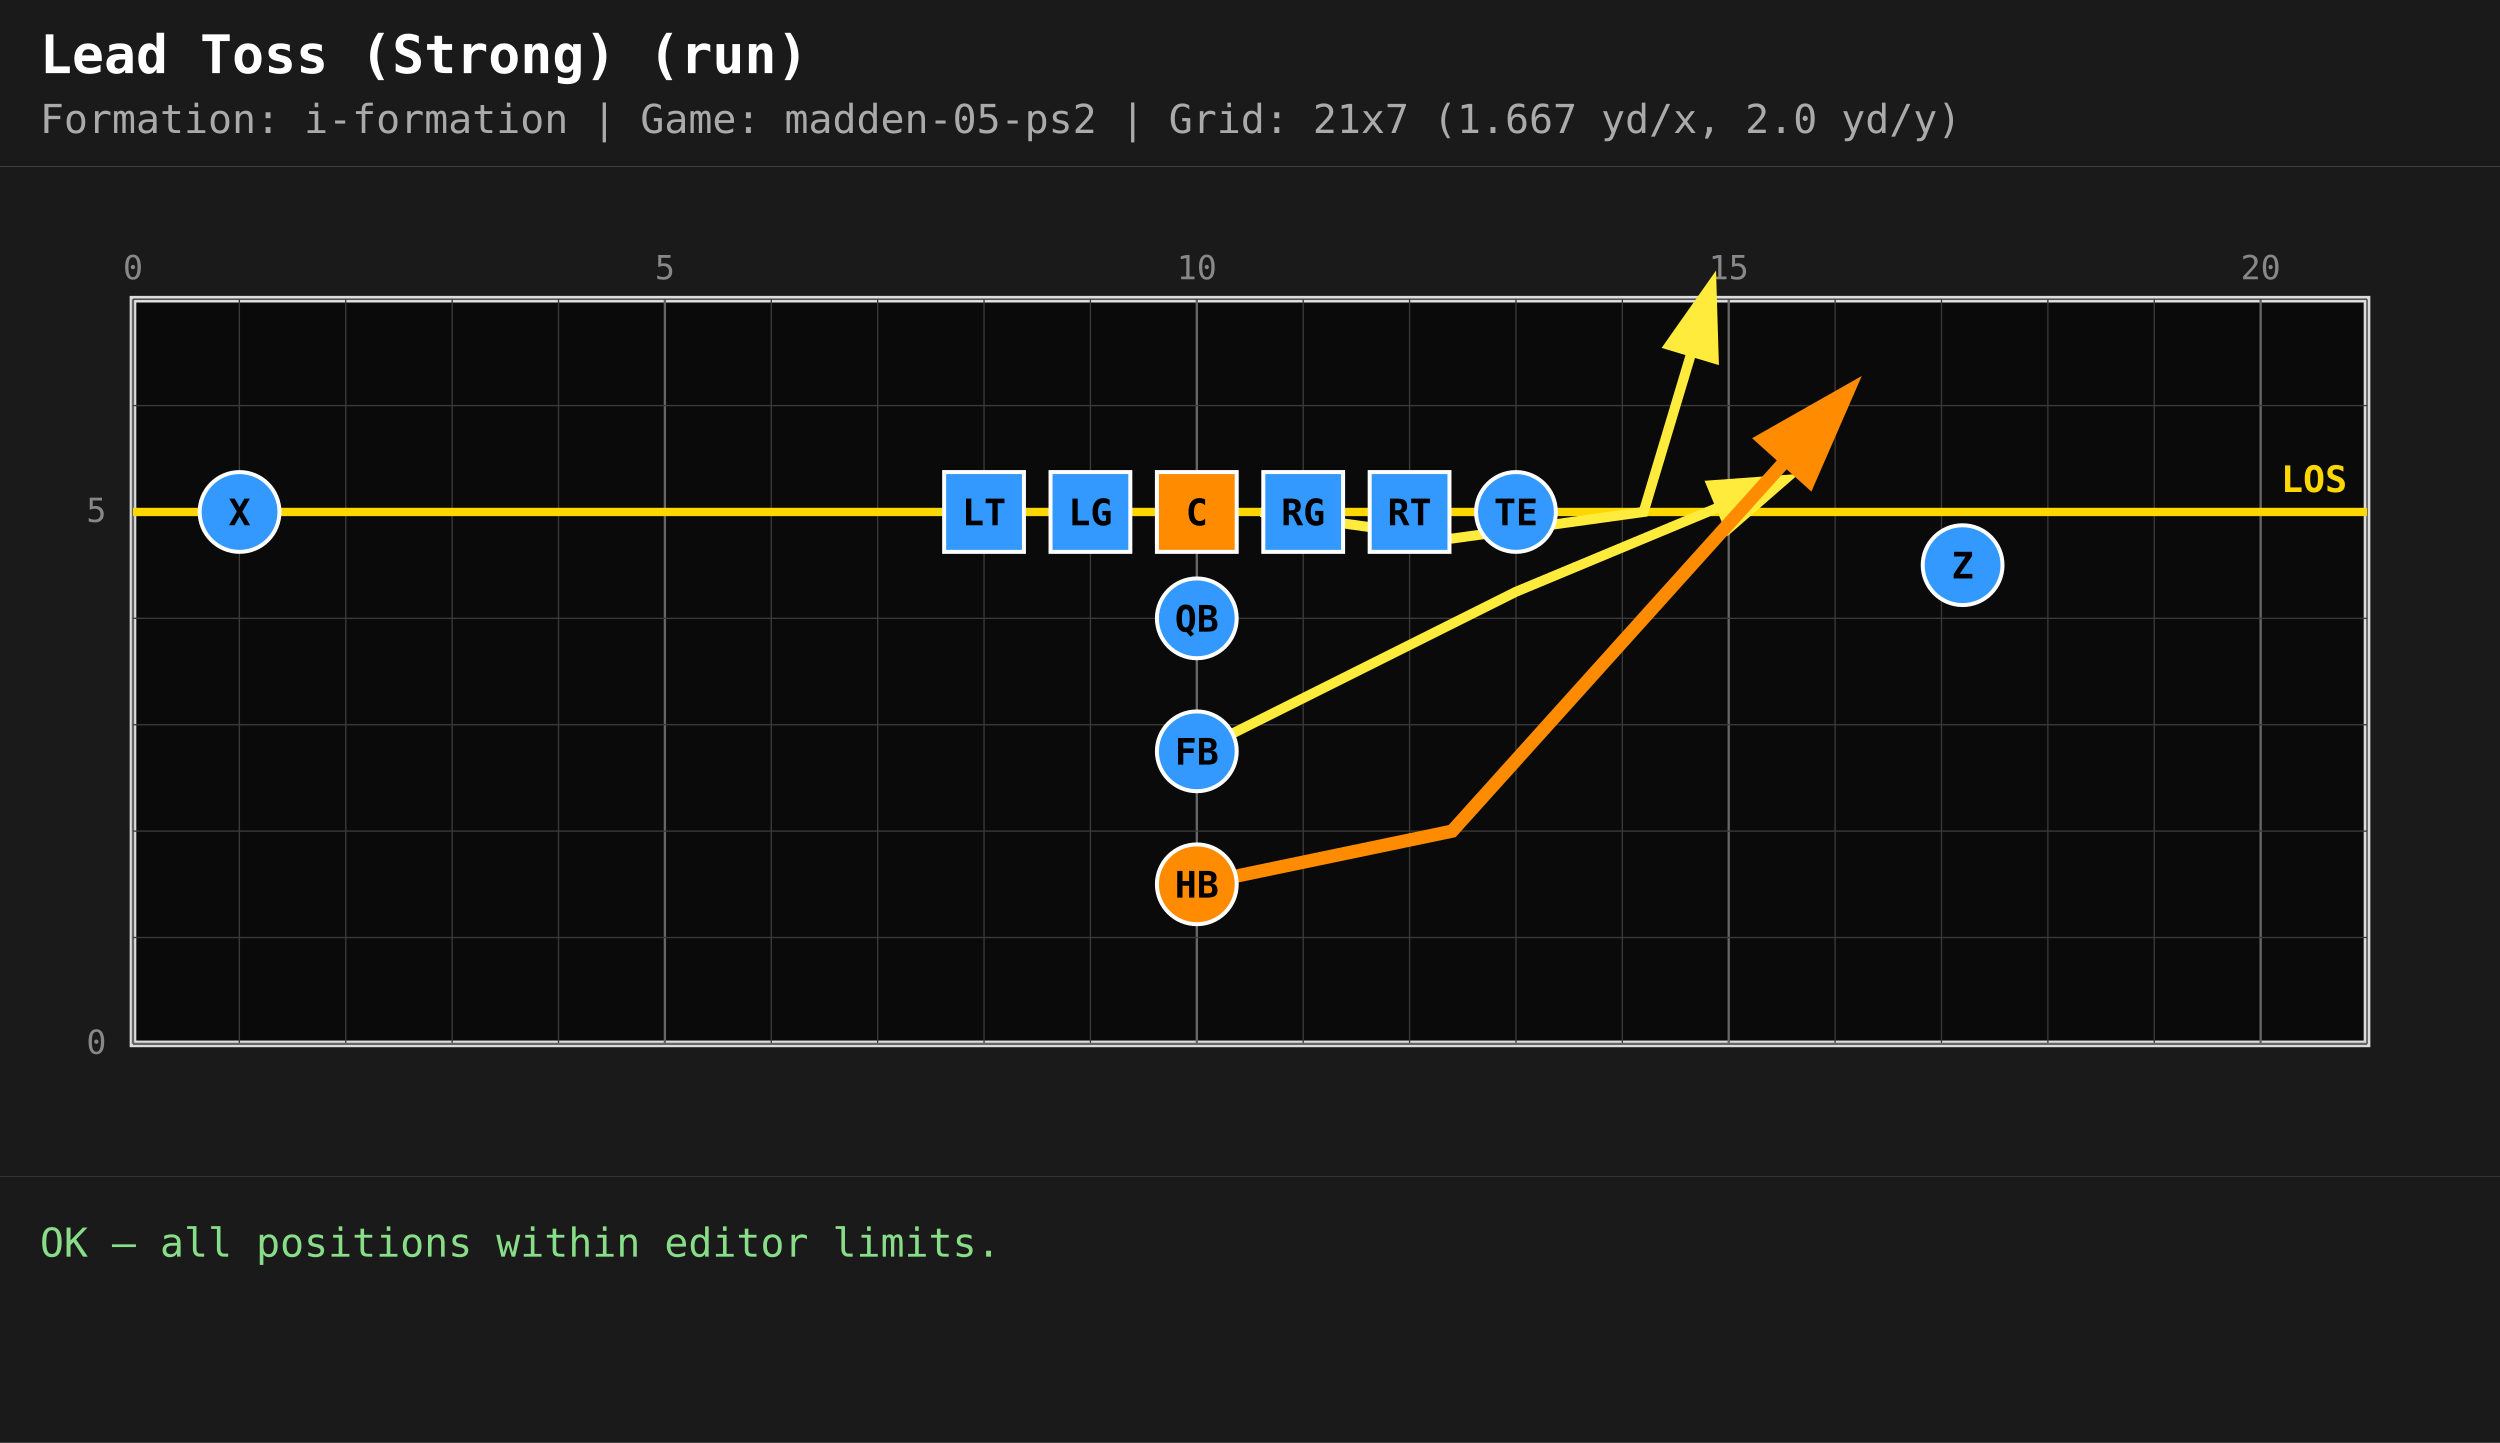
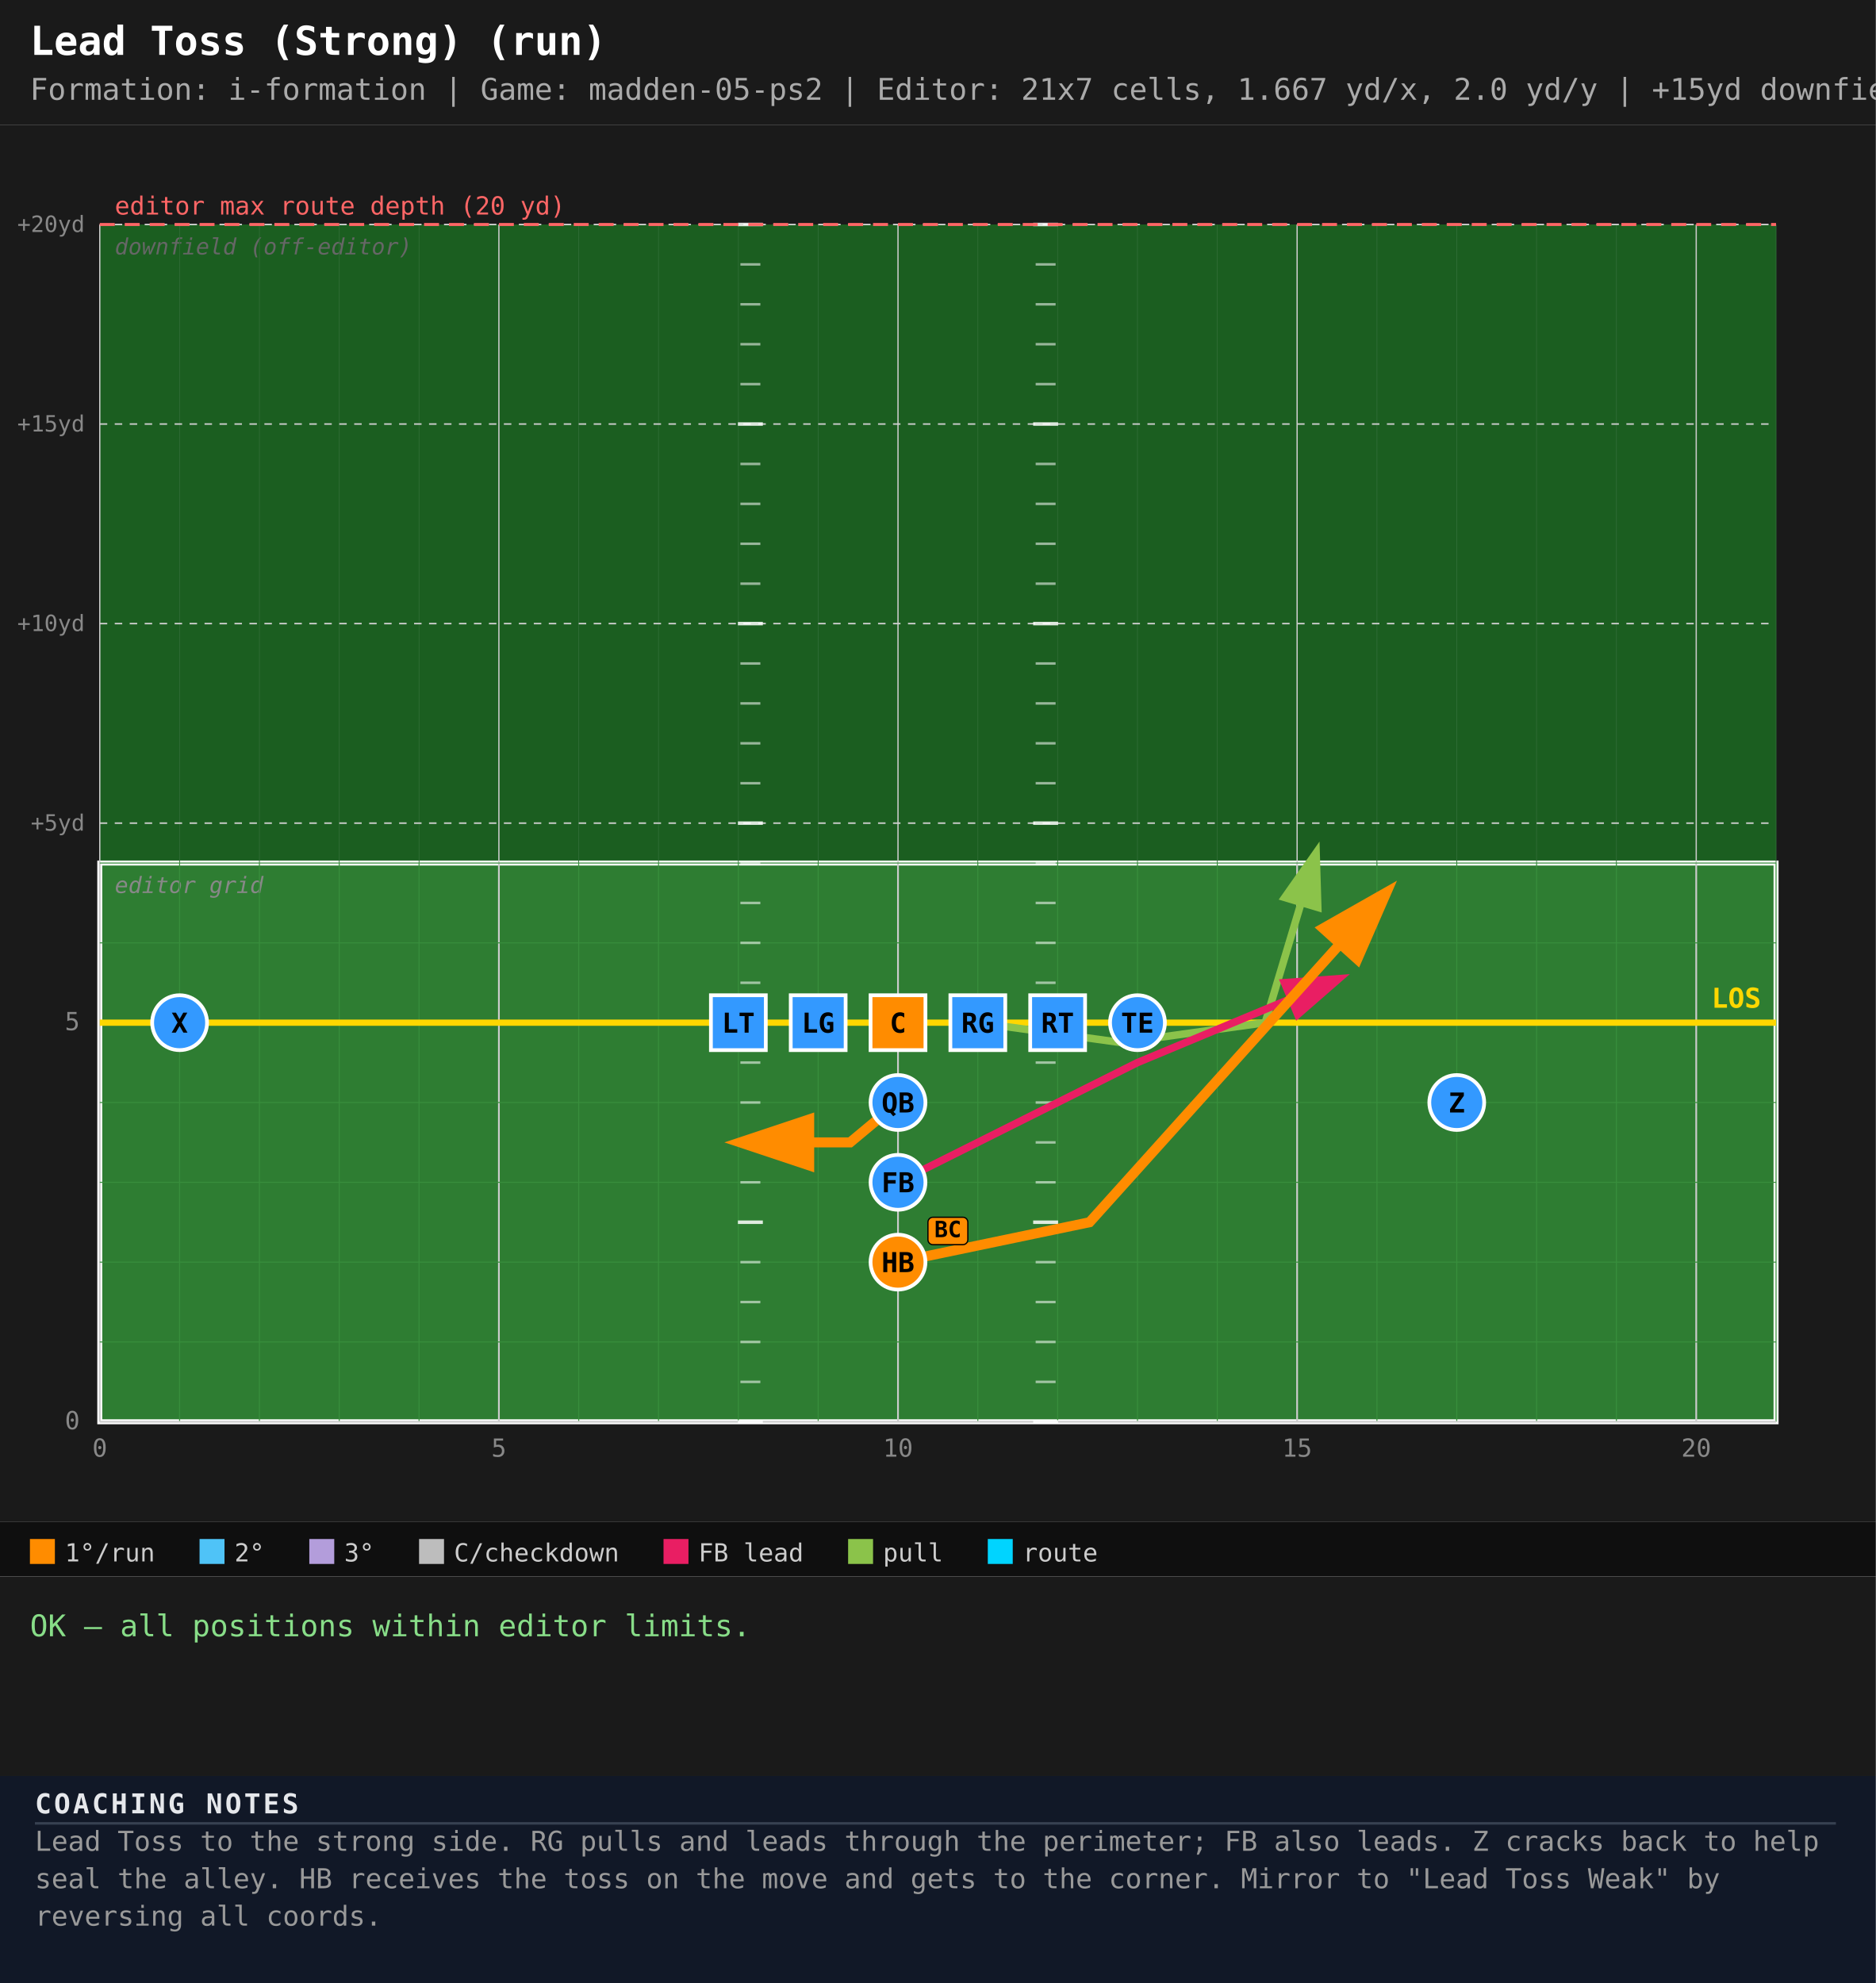
- <svg xmlns="http://www.w3.org/2000/svg" width="752" height="434" viewBox="0 0 752 434" font-family="monospace">
+ <svg xmlns="http://www.w3.org/2000/svg" width="752" height="795" viewBox="0 0 752 795" font-family="monospace">
  <defs>
    <marker id="arrow" markerWidth="10" markerHeight="10" refX="6" refY="3" orient="auto" markerUnits="strokeWidth">
      <path d="M0,0 L0,6 L9,3 z" fill="#00d4ff" />
    </marker>
-     <marker id="arrow-run" markerWidth="10" markerHeight="10" refX="6" refY="3" orient="auto" markerUnits="strokeWidth">
+     <marker id="arrow-primary" markerWidth="10" markerHeight="10" refX="6" refY="3" orient="auto" markerUnits="strokeWidth">
      <path d="M0,0 L0,6 L9,3 z" fill="#ff8c00" />
+     </marker>
+     <marker id="arrow-secondary" markerWidth="10" markerHeight="10" refX="6" refY="3" orient="auto" markerUnits="strokeWidth">
+       <path d="M0,0 L0,6 L9,3 z" fill="#4fc3f7" />
+     </marker>
+     <marker id="arrow-tertiary" markerWidth="10" markerHeight="10" refX="6" refY="3" orient="auto" markerUnits="strokeWidth">
+       <path d="M0,0 L0,6 L9,3 z" fill="#b39ddb" />
+     </marker>
+     <marker id="arrow-checkdown" markerWidth="10" markerHeight="10" refX="6" refY="3" orient="auto" markerUnits="strokeWidth">
+       <path d="M0,0 L0,6 L9,3 z" fill="#bdbdbd" />
    </marker>
    <marker id="arrow-fake" markerWidth="10" markerHeight="10" refX="6" refY="3" orient="auto" markerUnits="strokeWidth">
      <path d="M0,0 L0,6 L9,3 z" fill="#888" />
    </marker>
-     <marker id="arrow-lead" markerWidth="10" markerHeight="10" refX="6" refY="3" orient="auto" markerUnits="strokeWidth">
-       <path d="M0,0 L0,6 L9,3 z" fill="#ffeb3b" />
+     <marker id="arrow-fb" markerWidth="10" markerHeight="10" refX="6" refY="3" orient="auto" markerUnits="strokeWidth">
+       <path d="M0,0 L0,6 L9,3 z" fill="#e91e63" />
+     </marker>
+     <marker id="arrow-pull" markerWidth="10" markerHeight="10" refX="6" refY="3" orient="auto" markerUnits="strokeWidth">
+       <path d="M0,0 L0,6 L9,3 z" fill="#8bc34a" />
    </marker>
    <marker id="arrow-passblock" markerWidth="10" markerHeight="10" refX="6" refY="3" orient="auto" markerUnits="strokeWidth">
-       <path d="M0,0 L0,6 L9,3 z" fill="#aaaaaa" />
+       <path d="M0,0 L0,6 L9,3 z" fill="#90a4ae" />
+     </marker>
+     <marker id="arrow-rush" markerWidth="10" markerHeight="10" refX="6" refY="3" orient="auto" markerUnits="strokeWidth">
+       <path d="M0,0 L0,6 L9,3 z" fill="#ff5252" />
+     </marker>
+     <marker id="arrow-zone" markerWidth="10" markerHeight="10" refX="6" refY="3" orient="auto" markerUnits="strokeWidth">
+       <path d="M0,0 L0,6 L9,3 z" fill="#ff8a80" />
+     </marker>
+     <marker id="arrow-man" markerWidth="10" markerHeight="10" refX="6" refY="3" orient="auto" markerUnits="strokeWidth">
+       <path d="M0,0 L0,6 L9,3 z" fill="#f48fb1" />
    </marker>
  </defs>
  <rect x="0" y="0" width="752" height="50" fill="#1a1a1a" />
  <text x="12" y="22" font-size="16" fill="white" font-weight="bold">Lead Toss (Strong) (run)</text>
-   <text x="12" y="40" font-size="12" fill="#aaa">Formation: i-formation | Game: madden-05-ps2 | Grid: 21x7 (1.667 yd/x, 2.0 yd/y)</text>
+   <text x="12" y="40" font-size="12" fill="#aaa">Formation: i-formation | Game: madden-05-ps2 | Editor: 21x7 cells, 1.667 yd/x, 2.0 yd/y | +15yd downfield (short) | show: both</text>
  <g transform="translate(0,50)">
-     <rect x="0" y="0" width="752" height="304" fill="#1a1a1a" />
-     <rect x="40" y="40" width="672" height="224" fill="#0a0a0a" stroke="#dddddd" stroke-width="2" />
-     <line x1="40" y1="40" x2="40" y2="264" stroke="#666" stroke-width="0.7" />
-     <line x1="72" y1="40" x2="72" y2="264" stroke="#3a3a3a" stroke-width="0.4" />
-     <line x1="104" y1="40" x2="104" y2="264" stroke="#3a3a3a" stroke-width="0.4" />
-     <line x1="136" y1="40" x2="136" y2="264" stroke="#3a3a3a" stroke-width="0.4" />
-     <line x1="168" y1="40" x2="168" y2="264" stroke="#3a3a3a" stroke-width="0.4" />
-     <line x1="200" y1="40" x2="200" y2="264" stroke="#666" stroke-width="0.7" />
-     <line x1="232" y1="40" x2="232" y2="264" stroke="#3a3a3a" stroke-width="0.4" />
-     <line x1="264" y1="40" x2="264" y2="264" stroke="#3a3a3a" stroke-width="0.4" />
-     <line x1="296" y1="40" x2="296" y2="264" stroke="#3a3a3a" stroke-width="0.4" />
-     <line x1="328" y1="40" x2="328" y2="264" stroke="#3a3a3a" stroke-width="0.4" />
-     <line x1="360" y1="40" x2="360" y2="264" stroke="#666" stroke-width="0.7" />
-     <line x1="392" y1="40" x2="392" y2="264" stroke="#3a3a3a" stroke-width="0.4" />
-     <line x1="424" y1="40" x2="424" y2="264" stroke="#3a3a3a" stroke-width="0.4" />
-     <line x1="456" y1="40" x2="456" y2="264" stroke="#3a3a3a" stroke-width="0.4" />
-     <line x1="488" y1="40" x2="488" y2="264" stroke="#3a3a3a" stroke-width="0.4" />
-     <line x1="520" y1="40" x2="520" y2="264" stroke="#666" stroke-width="0.7" />
-     <line x1="552" y1="40" x2="552" y2="264" stroke="#3a3a3a" stroke-width="0.4" />
-     <line x1="584" y1="40" x2="584" y2="264" stroke="#3a3a3a" stroke-width="0.4" />
-     <line x1="616" y1="40" x2="616" y2="264" stroke="#3a3a3a" stroke-width="0.4" />
-     <line x1="648" y1="40" x2="648" y2="264" stroke="#3a3a3a" stroke-width="0.4" />
-     <line x1="680" y1="40" x2="680" y2="264" stroke="#666" stroke-width="0.7" />
-     <line x1="712" y1="40" x2="712" y2="264" stroke="#3a3a3a" stroke-width="0.4" />
-     <line x1="40" y1="264" x2="712" y2="264" stroke="#666" stroke-width="0.7" />
-     <line x1="40" y1="232" x2="712" y2="232" stroke="#3a3a3a" stroke-width="0.4" />
-     <line x1="40" y1="200" x2="712" y2="200" stroke="#3a3a3a" stroke-width="0.4" />
-     <line x1="40" y1="168" x2="712" y2="168" stroke="#3a3a3a" stroke-width="0.4" />
-     <line x1="40" y1="136" x2="712" y2="136" stroke="#3a3a3a" stroke-width="0.4" />
-     <line x1="40" y1="104" x2="712" y2="104" stroke="#666" stroke-width="0.7" />
-     <line x1="40" y1="72" x2="712" y2="72" stroke="#3a3a3a" stroke-width="0.4" />
-     <line x1="40" y1="40" x2="712" y2="40" stroke="#3a3a3a" stroke-width="0.4" />
-     <text x="40" y="34" text-anchor="middle" font-size="10" fill="#888">0</text>
-     <text x="200" y="34" text-anchor="middle" font-size="10" fill="#888">5</text>
-     <text x="360" y="34" text-anchor="middle" font-size="10" fill="#888">10</text>
-     <text x="520" y="34" text-anchor="middle" font-size="10" fill="#888">15</text>
-     <text x="680" y="34" text-anchor="middle" font-size="10" fill="#888">20</text>
-     <text x="32" y="267" text-anchor="end" font-size="10" fill="#888">0</text>
-     <text x="32" y="107" text-anchor="end" font-size="10" fill="#888">5</text>
-     <line x1="40" y1="104" x2="712" y2="104" stroke="#ffd700" stroke-width="2.5" />
-     <text x="706" y="98" text-anchor="end" font-size="11" fill="#ffd700" font-weight="bold">LOS</text>
-     <polyline points="379.2,104.0 436.8,112.0 494.4,104.0 513.6,40.0" fill="none" stroke="#ffeb3b" stroke-width="3.0" marker-end="url(#arrow-lead)" />
-     <polyline points="360.0,176.0 456.0,128.0 532.8,96.0" fill="none" stroke="#ffeb3b" stroke-width="3.0" marker-end="url(#arrow-lead)" />
-     <polyline points="360.0,216.0 436.8,200.0 494.4,136.0 552.0,72.0" fill="none" stroke="#ff8c00" stroke-width="4.0" marker-end="url(#arrow-run)" />
-     <rect x="284.0" y="92.0" width="24" height="24" fill="#3399ff" stroke="white" stroke-width="1.2" />
-     <text x="296" y="108.0" text-anchor="middle" font-size="11" fill="black" font-weight="bold">LT</text>
-     <rect x="316.0" y="92.0" width="24" height="24" fill="#3399ff" stroke="white" stroke-width="1.2" />
-     <text x="328" y="108.0" text-anchor="middle" font-size="11" fill="black" font-weight="bold">LG</text>
-     <rect x="348.0" y="92.0" width="24" height="24" fill="#ff8c00" stroke="white" stroke-width="1.2" />
-     <text x="360" y="108.0" text-anchor="middle" font-size="11" fill="black" font-weight="bold">C</text>
-     <rect x="380.0" y="92.0" width="24" height="24" fill="#3399ff" stroke="white" stroke-width="1.2" />
-     <text x="392" y="108.0" text-anchor="middle" font-size="11" fill="black" font-weight="bold">RG</text>
-     <rect x="412.0" y="92.0" width="24" height="24" fill="#3399ff" stroke="white" stroke-width="1.2" />
-     <text x="424" y="108.0" text-anchor="middle" font-size="11" fill="black" font-weight="bold">RT</text>
-     <circle cx="456" cy="104.0" r="12.0" fill="#3399ff" stroke="white" stroke-width="1.2" />
-     <text x="456" y="108.0" text-anchor="middle" font-size="11" fill="black" font-weight="bold">TE</text>
-     <circle cx="72.058" cy="104.0" r="12.0" fill="#3399ff" stroke="white" stroke-width="1.2" />
-     <text x="72.058" y="108.0" text-anchor="middle" font-size="11" fill="black" font-weight="bold">X</text>
-     <circle cx="590.354" cy="120.0" r="12.0" fill="#3399ff" stroke="white" stroke-width="1.2" />
-     <text x="590.354" y="124.0" text-anchor="middle" font-size="11" fill="black" font-weight="bold">Z</text>
-     <circle cx="360.0" cy="136.0" r="12.0" fill="#3399ff" stroke="white" stroke-width="1.2" />
-     <text x="360.0" y="140.0" text-anchor="middle" font-size="11" fill="black" font-weight="bold">QB</text>
-     <circle cx="360.0" cy="176.0" r="12.0" fill="#3399ff" stroke="white" stroke-width="1.2" />
-     <text x="360.0" y="180.0" text-anchor="middle" font-size="11" fill="black" font-weight="bold">FB</text>
-     <circle cx="360.0" cy="216.0" r="12.0" fill="#ff8c00" stroke="white" stroke-width="1.2" />
-     <text x="360.0" y="220.0" text-anchor="middle" font-size="11" fill="black" font-weight="bold">HB</text>
+     <rect x="0" y="0" width="752" height="560" fill="#1a1a1a" />
+     <rect x="40" y="40" width="672" height="256" fill="#1b5e20" />
+     <text x="46" y="52" font-size="9" fill="#666" font-style="italic">downfield (off-editor)</text>
+     <rect x="40" y="296" width="672" height="224" fill="#2e7d32" stroke="#ffffff" stroke-width="2" />
+     <text x="46" y="308" font-size="9" fill="#888" font-style="italic">editor grid</text>
+     <line x1="40" y1="40" x2="40" y2="296" stroke="#cccccc" stroke-width="0.5" />
+     <line x1="40" y1="296" x2="40" y2="520" stroke="#cccccc" stroke-width="0.7" />
+     <line x1="72" y1="40" x2="72" y2="296" stroke="#2e6b34" stroke-width="0.3" />
+     <line x1="72" y1="296" x2="72" y2="520" stroke="#388e3c" stroke-width="0.4" />
+     <line x1="104" y1="40" x2="104" y2="296" stroke="#2e6b34" stroke-width="0.3" />
+     <line x1="104" y1="296" x2="104" y2="520" stroke="#388e3c" stroke-width="0.4" />
+     <line x1="136" y1="40" x2="136" y2="296" stroke="#2e6b34" stroke-width="0.3" />
+     <line x1="136" y1="296" x2="136" y2="520" stroke="#388e3c" stroke-width="0.4" />
+     <line x1="168" y1="40" x2="168" y2="296" stroke="#2e6b34" stroke-width="0.3" />
+     <line x1="168" y1="296" x2="168" y2="520" stroke="#388e3c" stroke-width="0.4" />
+     <line x1="200" y1="40" x2="200" y2="296" stroke="#cccccc" stroke-width="0.5" />
+     <line x1="200" y1="296" x2="200" y2="520" stroke="#cccccc" stroke-width="0.7" />
+     <line x1="232" y1="40" x2="232" y2="296" stroke="#2e6b34" stroke-width="0.3" />
+     <line x1="232" y1="296" x2="232" y2="520" stroke="#388e3c" stroke-width="0.4" />
+     <line x1="264" y1="40" x2="264" y2="296" stroke="#2e6b34" stroke-width="0.3" />
+     <line x1="264" y1="296" x2="264" y2="520" stroke="#388e3c" stroke-width="0.4" />
+     <line x1="296" y1="40" x2="296" y2="296" stroke="#2e6b34" stroke-width="0.3" />
+     <line x1="296" y1="296" x2="296" y2="520" stroke="#388e3c" stroke-width="0.4" />
+     <line x1="328" y1="40" x2="328" y2="296" stroke="#2e6b34" stroke-width="0.3" />
+     <line x1="328" y1="296" x2="328" y2="520" stroke="#388e3c" stroke-width="0.4" />
+     <line x1="360" y1="40" x2="360" y2="296" stroke="#cccccc" stroke-width="0.5" />
+     <line x1="360" y1="296" x2="360" y2="520" stroke="#cccccc" stroke-width="0.7" />
+     <line x1="392" y1="40" x2="392" y2="296" stroke="#2e6b34" stroke-width="0.3" />
+     <line x1="392" y1="296" x2="392" y2="520" stroke="#388e3c" stroke-width="0.4" />
+     <line x1="424" y1="40" x2="424" y2="296" stroke="#2e6b34" stroke-width="0.3" />
+     <line x1="424" y1="296" x2="424" y2="520" stroke="#388e3c" stroke-width="0.4" />
+     <line x1="456" y1="40" x2="456" y2="296" stroke="#2e6b34" stroke-width="0.3" />
+     <line x1="456" y1="296" x2="456" y2="520" stroke="#388e3c" stroke-width="0.4" />
+     <line x1="488" y1="40" x2="488" y2="296" stroke="#2e6b34" stroke-width="0.3" />
+     <line x1="488" y1="296" x2="488" y2="520" stroke="#388e3c" stroke-width="0.4" />
+     <line x1="520" y1="40" x2="520" y2="296" stroke="#cccccc" stroke-width="0.5" />
+     <line x1="520" y1="296" x2="520" y2="520" stroke="#cccccc" stroke-width="0.7" />
+     <line x1="552" y1="40" x2="552" y2="296" stroke="#2e6b34" stroke-width="0.3" />
+     <line x1="552" y1="296" x2="552" y2="520" stroke="#388e3c" stroke-width="0.4" />
+     <line x1="584" y1="40" x2="584" y2="296" stroke="#2e6b34" stroke-width="0.3" />
+     <line x1="584" y1="296" x2="584" y2="520" stroke="#388e3c" stroke-width="0.4" />
+     <line x1="616" y1="40" x2="616" y2="296" stroke="#2e6b34" stroke-width="0.3" />
+     <line x1="616" y1="296" x2="616" y2="520" stroke="#388e3c" stroke-width="0.4" />
+     <line x1="648" y1="40" x2="648" y2="296" stroke="#2e6b34" stroke-width="0.3" />
+     <line x1="648" y1="296" x2="648" y2="520" stroke="#388e3c" stroke-width="0.4" />
+     <line x1="680" y1="40" x2="680" y2="296" stroke="#cccccc" stroke-width="0.5" />
+     <line x1="680" y1="296" x2="680" y2="520" stroke="#cccccc" stroke-width="0.7" />
+     <line x1="712" y1="40" x2="712" y2="296" stroke="#2e6b34" stroke-width="0.3" />
+     <line x1="712" y1="296" x2="712" y2="520" stroke="#388e3c" stroke-width="0.4" />
+     <line x1="40" y1="280.0" x2="712" y2="280.0" stroke="#cfcfcf" stroke-width="0.6" stroke-dasharray="3,3" />
+     <text x="34" y="283.0" text-anchor="end" font-size="9" fill="#888">+5yd</text>
+     <line x1="40" y1="200.0" x2="712" y2="200.0" stroke="#cfcfcf" stroke-width="0.6" stroke-dasharray="3,3" />
+     <text x="34" y="203.0" text-anchor="end" font-size="9" fill="#888">+10yd</text>
+     <line x1="40" y1="120.0" x2="712" y2="120.0" stroke="#cfcfcf" stroke-width="0.6" stroke-dasharray="3,3" />
+     <text x="34" y="123.0" text-anchor="end" font-size="9" fill="#888">+15yd</text>
+     <line x1="40" y1="40.0" x2="712" y2="40.0" stroke="#cfcfcf" stroke-width="0.6" stroke-dasharray="3,3" />
+     <text x="34" y="43.0" text-anchor="end" font-size="9" fill="#888">+20yd</text>
+     <line x1="40" y1="520" x2="712" y2="520" stroke="#cccccc" stroke-width="0.7" />
+     <line x1="40" y1="488" x2="712" y2="488" stroke="#388e3c" stroke-width="0.4" />
+     <line x1="40" y1="456" x2="712" y2="456" stroke="#388e3c" stroke-width="0.4" />
+     <line x1="40" y1="424" x2="712" y2="424" stroke="#388e3c" stroke-width="0.4" />
+     <line x1="40" y1="392" x2="712" y2="392" stroke="#388e3c" stroke-width="0.4" />
+     <line x1="40" y1="360" x2="712" y2="360" stroke="#cccccc" stroke-width="0.7" />
+     <line x1="40" y1="328" x2="712" y2="328" stroke="#388e3c" stroke-width="0.4" />
+     <line x1="40" y1="296" x2="712" y2="296" stroke="#388e3c" stroke-width="0.4" />
+     <text x="40" y="534" text-anchor="middle" font-size="10" fill="#888">0</text>
+     <text x="200" y="534" text-anchor="middle" font-size="10" fill="#888">5</text>
+     <text x="360" y="534" text-anchor="middle" font-size="10" fill="#888">10</text>
+     <text x="520" y="534" text-anchor="middle" font-size="10" fill="#888">15</text>
+     <text x="680" y="534" text-anchor="middle" font-size="10" fill="#888">20</text>
+     <text x="32" y="523" text-anchor="end" font-size="10" fill="#888">0</text>
+     <text x="32" y="363" text-anchor="end" font-size="10" fill="#888">5</text>
+     <line x1="295.818" y1="520.0" x2="305.818" y2="520.0" stroke="#ffffff" stroke-width="1.4" stroke-opacity="0.85" />
+     <line x1="296.818" y1="504.0" x2="304.818" y2="504.0" stroke="#ffffff" stroke-width="1.0" stroke-opacity="0.55" />
+     <line x1="296.818" y1="488.0" x2="304.818" y2="488.0" stroke="#ffffff" stroke-width="1.0" stroke-opacity="0.55" />
+     <line x1="296.818" y1="472.0" x2="304.818" y2="472.0" stroke="#ffffff" stroke-width="1.0" stroke-opacity="0.55" />
+     <line x1="296.818" y1="456.0" x2="304.818" y2="456.0" stroke="#ffffff" stroke-width="1.0" stroke-opacity="0.55" />
+     <line x1="295.818" y1="440.0" x2="305.818" y2="440.0" stroke="#ffffff" stroke-width="1.4" stroke-opacity="0.85" />
+     <line x1="296.818" y1="424.0" x2="304.818" y2="424.0" stroke="#ffffff" stroke-width="1.0" stroke-opacity="0.55" />
+     <line x1="296.818" y1="408.0" x2="304.818" y2="408.0" stroke="#ffffff" stroke-width="1.0" stroke-opacity="0.55" />
+     <line x1="296.818" y1="392.0" x2="304.818" y2="392.0" stroke="#ffffff" stroke-width="1.0" stroke-opacity="0.55" />
+     <line x1="296.818" y1="376.0" x2="304.818" y2="376.0" stroke="#ffffff" stroke-width="1.0" stroke-opacity="0.55" />
+     <line x1="295.818" y1="360.0" x2="305.818" y2="360.0" stroke="#ffffff" stroke-width="1.4" stroke-opacity="0.85" />
+     <line x1="296.818" y1="344.0" x2="304.818" y2="344.0" stroke="#ffffff" stroke-width="1.0" stroke-opacity="0.55" />
+     <line x1="296.818" y1="328.0" x2="304.818" y2="328.0" stroke="#ffffff" stroke-width="1.0" stroke-opacity="0.55" />
+     <line x1="296.818" y1="312.0" x2="304.818" y2="312.0" stroke="#ffffff" stroke-width="1.0" stroke-opacity="0.55" />
+     <line x1="296.818" y1="296.0" x2="304.818" y2="296.0" stroke="#ffffff" stroke-width="1.0" stroke-opacity="0.55" />
+     <line x1="295.818" y1="280.0" x2="305.818" y2="280.0" stroke="#ffffff" stroke-width="1.4" stroke-opacity="0.85" />
+     <line x1="296.818" y1="264.0" x2="304.818" y2="264.0" stroke="#ffffff" stroke-width="1.0" stroke-opacity="0.55" />
+     <line x1="296.818" y1="248.0" x2="304.818" y2="248.0" stroke="#ffffff" stroke-width="1.0" stroke-opacity="0.55" />
+     <line x1="296.818" y1="232.0" x2="304.818" y2="232.0" stroke="#ffffff" stroke-width="1.0" stroke-opacity="0.55" />
+     <line x1="296.818" y1="216.0" x2="304.818" y2="216.0" stroke="#ffffff" stroke-width="1.0" stroke-opacity="0.55" />
+     <line x1="295.818" y1="200.0" x2="305.818" y2="200.0" stroke="#ffffff" stroke-width="1.4" stroke-opacity="0.85" />
+     <line x1="296.818" y1="184.0" x2="304.818" y2="184.0" stroke="#ffffff" stroke-width="1.0" stroke-opacity="0.55" />
+     <line x1="296.818" y1="168.0" x2="304.818" y2="168.0" stroke="#ffffff" stroke-width="1.0" stroke-opacity="0.55" />
+     <line x1="296.818" y1="152.0" x2="304.818" y2="152.0" stroke="#ffffff" stroke-width="1.0" stroke-opacity="0.55" />
+     <line x1="296.818" y1="136.0" x2="304.818" y2="136.0" stroke="#ffffff" stroke-width="1.0" stroke-opacity="0.55" />
+     <line x1="295.818" y1="120.0" x2="305.818" y2="120.0" stroke="#ffffff" stroke-width="1.4" stroke-opacity="0.85" />
+     <line x1="296.818" y1="104.0" x2="304.818" y2="104.0" stroke="#ffffff" stroke-width="1.0" stroke-opacity="0.55" />
+     <line x1="296.818" y1="88.0" x2="304.818" y2="88.0" stroke="#ffffff" stroke-width="1.0" stroke-opacity="0.55" />
+     <line x1="296.818" y1="72.0" x2="304.818" y2="72.0" stroke="#ffffff" stroke-width="1.0" stroke-opacity="0.55" />
+     <line x1="296.818" y1="56.0" x2="304.818" y2="56.0" stroke="#ffffff" stroke-width="1.0" stroke-opacity="0.55" />
+     <line x1="295.818" y1="40.0" x2="305.818" y2="40.0" stroke="#ffffff" stroke-width="1.4" stroke-opacity="0.85" />
+     <line x1="414.182" y1="520.0" x2="424.182" y2="520.0" stroke="#ffffff" stroke-width="1.4" stroke-opacity="0.85" />
+     <line x1="415.182" y1="504.0" x2="423.182" y2="504.0" stroke="#ffffff" stroke-width="1.0" stroke-opacity="0.55" />
+     <line x1="415.182" y1="488.0" x2="423.182" y2="488.0" stroke="#ffffff" stroke-width="1.0" stroke-opacity="0.55" />
+     <line x1="415.182" y1="472.0" x2="423.182" y2="472.0" stroke="#ffffff" stroke-width="1.0" stroke-opacity="0.55" />
+     <line x1="415.182" y1="456.0" x2="423.182" y2="456.0" stroke="#ffffff" stroke-width="1.0" stroke-opacity="0.55" />
+     <line x1="414.182" y1="440.0" x2="424.182" y2="440.0" stroke="#ffffff" stroke-width="1.4" stroke-opacity="0.85" />
+     <line x1="415.182" y1="424.0" x2="423.182" y2="424.0" stroke="#ffffff" stroke-width="1.0" stroke-opacity="0.55" />
+     <line x1="415.182" y1="408.0" x2="423.182" y2="408.0" stroke="#ffffff" stroke-width="1.0" stroke-opacity="0.55" />
+     <line x1="415.182" y1="392.0" x2="423.182" y2="392.0" stroke="#ffffff" stroke-width="1.0" stroke-opacity="0.55" />
+     <line x1="415.182" y1="376.0" x2="423.182" y2="376.0" stroke="#ffffff" stroke-width="1.0" stroke-opacity="0.55" />
+     <line x1="414.182" y1="360.0" x2="424.182" y2="360.0" stroke="#ffffff" stroke-width="1.4" stroke-opacity="0.85" />
+     <line x1="415.182" y1="344.0" x2="423.182" y2="344.0" stroke="#ffffff" stroke-width="1.0" stroke-opacity="0.55" />
+     <line x1="415.182" y1="328.0" x2="423.182" y2="328.0" stroke="#ffffff" stroke-width="1.0" stroke-opacity="0.55" />
+     <line x1="415.182" y1="312.0" x2="423.182" y2="312.0" stroke="#ffffff" stroke-width="1.0" stroke-opacity="0.55" />
+     <line x1="415.182" y1="296.0" x2="423.182" y2="296.0" stroke="#ffffff" stroke-width="1.0" stroke-opacity="0.55" />
+     <line x1="414.182" y1="280.0" x2="424.182" y2="280.0" stroke="#ffffff" stroke-width="1.4" stroke-opacity="0.85" />
+     <line x1="415.182" y1="264.0" x2="423.182" y2="264.0" stroke="#ffffff" stroke-width="1.0" stroke-opacity="0.55" />
+     <line x1="415.182" y1="248.0" x2="423.182" y2="248.0" stroke="#ffffff" stroke-width="1.0" stroke-opacity="0.55" />
+     <line x1="415.182" y1="232.0" x2="423.182" y2="232.0" stroke="#ffffff" stroke-width="1.0" stroke-opacity="0.55" />
+     <line x1="415.182" y1="216.0" x2="423.182" y2="216.0" stroke="#ffffff" stroke-width="1.0" stroke-opacity="0.55" />
+     <line x1="414.182" y1="200.0" x2="424.182" y2="200.0" stroke="#ffffff" stroke-width="1.4" stroke-opacity="0.85" />
+     <line x1="415.182" y1="184.0" x2="423.182" y2="184.0" stroke="#ffffff" stroke-width="1.0" stroke-opacity="0.55" />
+     <line x1="415.182" y1="168.0" x2="423.182" y2="168.0" stroke="#ffffff" stroke-width="1.0" stroke-opacity="0.55" />
+     <line x1="415.182" y1="152.0" x2="423.182" y2="152.0" stroke="#ffffff" stroke-width="1.0" stroke-opacity="0.55" />
+     <line x1="415.182" y1="136.0" x2="423.182" y2="136.0" stroke="#ffffff" stroke-width="1.0" stroke-opacity="0.55" />
+     <line x1="414.182" y1="120.0" x2="424.182" y2="120.0" stroke="#ffffff" stroke-width="1.4" stroke-opacity="0.85" />
+     <line x1="415.182" y1="104.0" x2="423.182" y2="104.0" stroke="#ffffff" stroke-width="1.0" stroke-opacity="0.55" />
+     <line x1="415.182" y1="88.0" x2="423.182" y2="88.0" stroke="#ffffff" stroke-width="1.0" stroke-opacity="0.55" />
+     <line x1="415.182" y1="72.0" x2="423.182" y2="72.0" stroke="#ffffff" stroke-width="1.0" stroke-opacity="0.55" />
+     <line x1="415.182" y1="56.0" x2="423.182" y2="56.0" stroke="#ffffff" stroke-width="1.0" stroke-opacity="0.55" />
+     <line x1="414.182" y1="40.0" x2="424.182" y2="40.0" stroke="#ffffff" stroke-width="1.4" stroke-opacity="0.85" />
+     <line x1="40" y1="360" x2="712" y2="360" stroke="#ffd700" stroke-width="2.5" />
+     <text x="706" y="354" text-anchor="end" font-size="11" fill="#ffd700" font-weight="bold">LOS</text>
+     <line x1="40" y1="40.0" x2="712" y2="40.0" stroke="#ff6666" stroke-width="1.2" stroke-dasharray="6,4" />
+     <text x="46" y="36.0" font-size="10" fill="#ff6666">editor max route depth (20 yd)</text>
+     <polyline points="392.0,360.0 449.6,368.0 507.2,360.0 526.4,296.0" fill="none" stroke="#8bc34a" stroke-width="3.0" marker-end="url(#arrow-pull)" />
+     <polyline points="360.0,392.0 340.8,408.0 302.4,408.0" fill="none" stroke="#ff8c00" stroke-width="4.0" marker-end="url(#arrow-primary)" />
+     <polyline points="360.0,424.0 456.0,376.0 532.8,344.0" fill="none" stroke="#e91e63" stroke-width="3.0" marker-end="url(#arrow-fb)" />
+     <polyline points="360.0,456.0 436.8,440.0 494.4,376.0 552.0,312.0" fill="none" stroke="#ff8c00" stroke-width="4.0" marker-end="url(#arrow-primary)" />
+     <rect x="285.0" y="349.0" width="22" height="22" fill="#3399ff" stroke="white" stroke-width="1.5" />
+     <text x="296" y="364" text-anchor="middle" font-size="11" fill="black" font-weight="bold">LT</text>
+     <rect x="317.0" y="349.0" width="22" height="22" fill="#3399ff" stroke="white" stroke-width="1.5" />
+     <text x="328" y="364" text-anchor="middle" font-size="11" fill="black" font-weight="bold">LG</text>
+     <rect x="349.0" y="349.0" width="22" height="22" fill="#ff8c00" stroke="white" stroke-width="1.5" />
+     <text x="360" y="364" text-anchor="middle" font-size="11" fill="black" font-weight="bold">C</text>
+     <rect x="381.0" y="349.0" width="22" height="22" fill="#3399ff" stroke="white" stroke-width="1.5" />
+     <text x="392" y="364" text-anchor="middle" font-size="11" fill="black" font-weight="bold">RG</text>
+     <rect x="413.0" y="349.0" width="22" height="22" fill="#3399ff" stroke="white" stroke-width="1.5" />
+     <text x="424" y="364" text-anchor="middle" font-size="11" fill="black" font-weight="bold">RT</text>
+     <circle cx="456" cy="360" r="11.0" fill="#3399ff" stroke="white" stroke-width="1.5" />
+     <text x="456" y="364" text-anchor="middle" font-size="11" fill="black" font-weight="bold">TE</text>
+     <circle cx="72" cy="360" r="11.0" fill="#3399ff" stroke="white" stroke-width="1.5" />
+     <text x="72" y="364" text-anchor="middle" font-size="11" fill="black" font-weight="bold">X</text>
+     <circle cx="584" cy="392" r="11.0" fill="#3399ff" stroke="white" stroke-width="1.5" />
+     <text x="584" y="396" text-anchor="middle" font-size="11" fill="black" font-weight="bold">Z</text>
+     <circle cx="360" cy="392" r="11.0" fill="#3399ff" stroke="white" stroke-width="1.5" />
+     <text x="360" y="396" text-anchor="middle" font-size="11" fill="black" font-weight="bold">QB</text>
+     <circle cx="360" cy="424" r="11.0" fill="#3399ff" stroke="white" stroke-width="1.5" />
+     <text x="360" y="428" text-anchor="middle" font-size="11" fill="black" font-weight="bold">FB</text>
+     <circle cx="360" cy="456" r="11.0" fill="#ff8c00" stroke="white" stroke-width="1.5" />
+     <text x="360" y="460" text-anchor="middle" font-size="11" fill="black" font-weight="bold">HB</text>
+     <rect x="372.0" y="438.0" width="16" height="11" fill="#ff8c00" stroke="black" stroke-width="0.5" rx="2" />
+     <text x="380.0" y="446.0" text-anchor="middle" font-size="9" fill="black" font-weight="bold">BC</text>
  </g>
-   <rect x="0" y="354" width="752" height="80" fill="#1a1a1a" />
-   <text x="12" y="378" font-size="12" fill="#88dd88">OK — all positions within editor limits.</text>
+   <rect x="0" y="610" width="752" height="22" fill="#0f0f0f" />
+   <rect x="12" y="617" width="10" height="10" fill="#ff8c00" />
+   <text x="26" y="626" font-size="10" fill="#ccc">1°/run</text>
+   <rect x="80" y="617" width="10" height="10" fill="#4fc3f7" />
+   <text x="94" y="626" font-size="10" fill="#ccc">2°</text>
+   <rect x="124" y="617" width="10" height="10" fill="#b39ddb" />
+   <text x="138" y="626" font-size="10" fill="#ccc">3°</text>
+   <rect x="168" y="617" width="10" height="10" fill="#bdbdbd" />
+   <text x="182" y="626" font-size="10" fill="#ccc">C/checkdown</text>
+   <rect x="266" y="617" width="10" height="10" fill="#e91e63" />
+   <text x="280" y="626" font-size="10" fill="#ccc">FB lead</text>
+   <rect x="340" y="617" width="10" height="10" fill="#8bc34a" />
+   <text x="354" y="626" font-size="10" fill="#ccc">pull</text>
+   <rect x="396" y="617" width="10" height="10" fill="#00d4ff" />
+   <text x="410" y="626" font-size="10" fill="#ccc">route</text>
+   <rect x="0" y="632" width="752" height="80" fill="#1a1a1a" />
+   <text x="12" y="656" font-size="12" fill="#88dd88">OK — all positions within editor limits.</text>
+   <rect x="0" y="712" width="752" height="83" fill="#111827" />
+   <text x="14" y="727" font-size="11" fill="#e5e7eb" font-weight="bold" letter-spacing="1">COACHING NOTES</text>
+   <line x1="14" y1="731" x2="736" y2="731" stroke="#374151" stroke-width="1" />
+   <text x="14" y="742" font-size="11" fill="#999999">Lead Toss to the strong side. RG pulls and leads through the perimeter; FB also leads. Z cracks back to help</text>
+   <text x="14" y="757" font-size="11" fill="#999999">seal the alley. HB receives the toss on the move and gets to the corner. Mirror to "Lead Toss Weak" by</text>
+   <text x="14" y="772" font-size="11" fill="#999999">reversing all coords.</text>
</svg>
